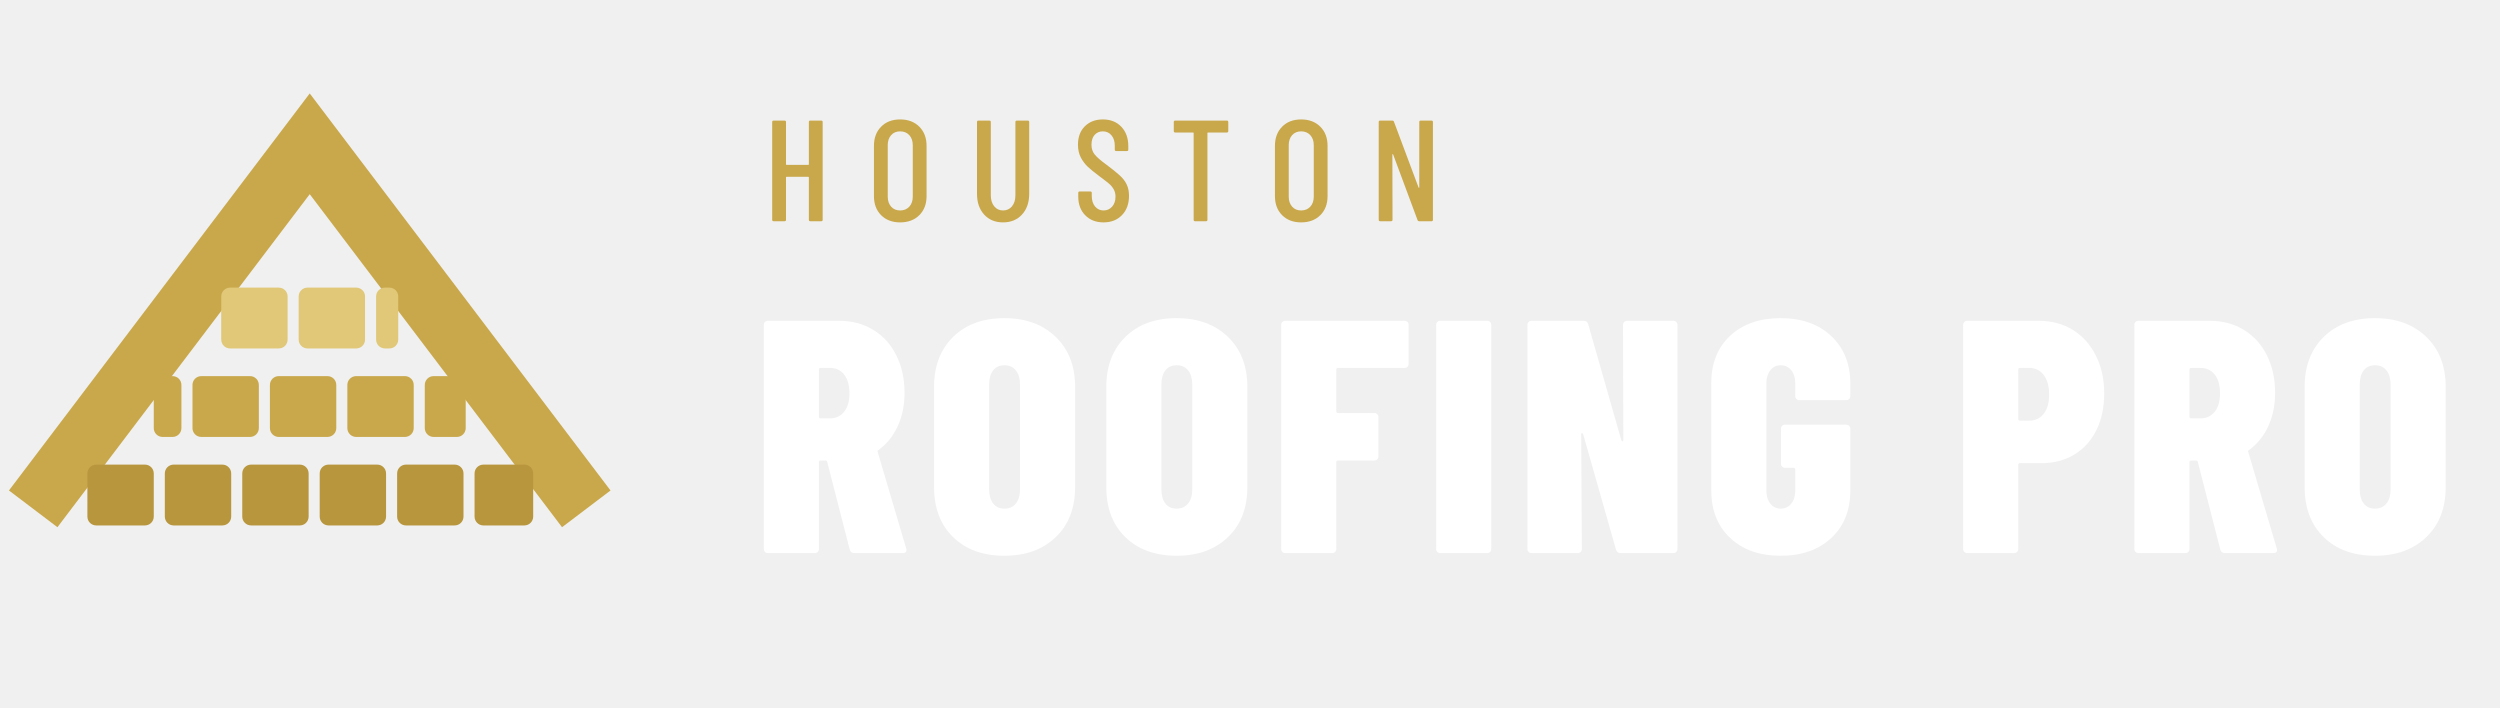
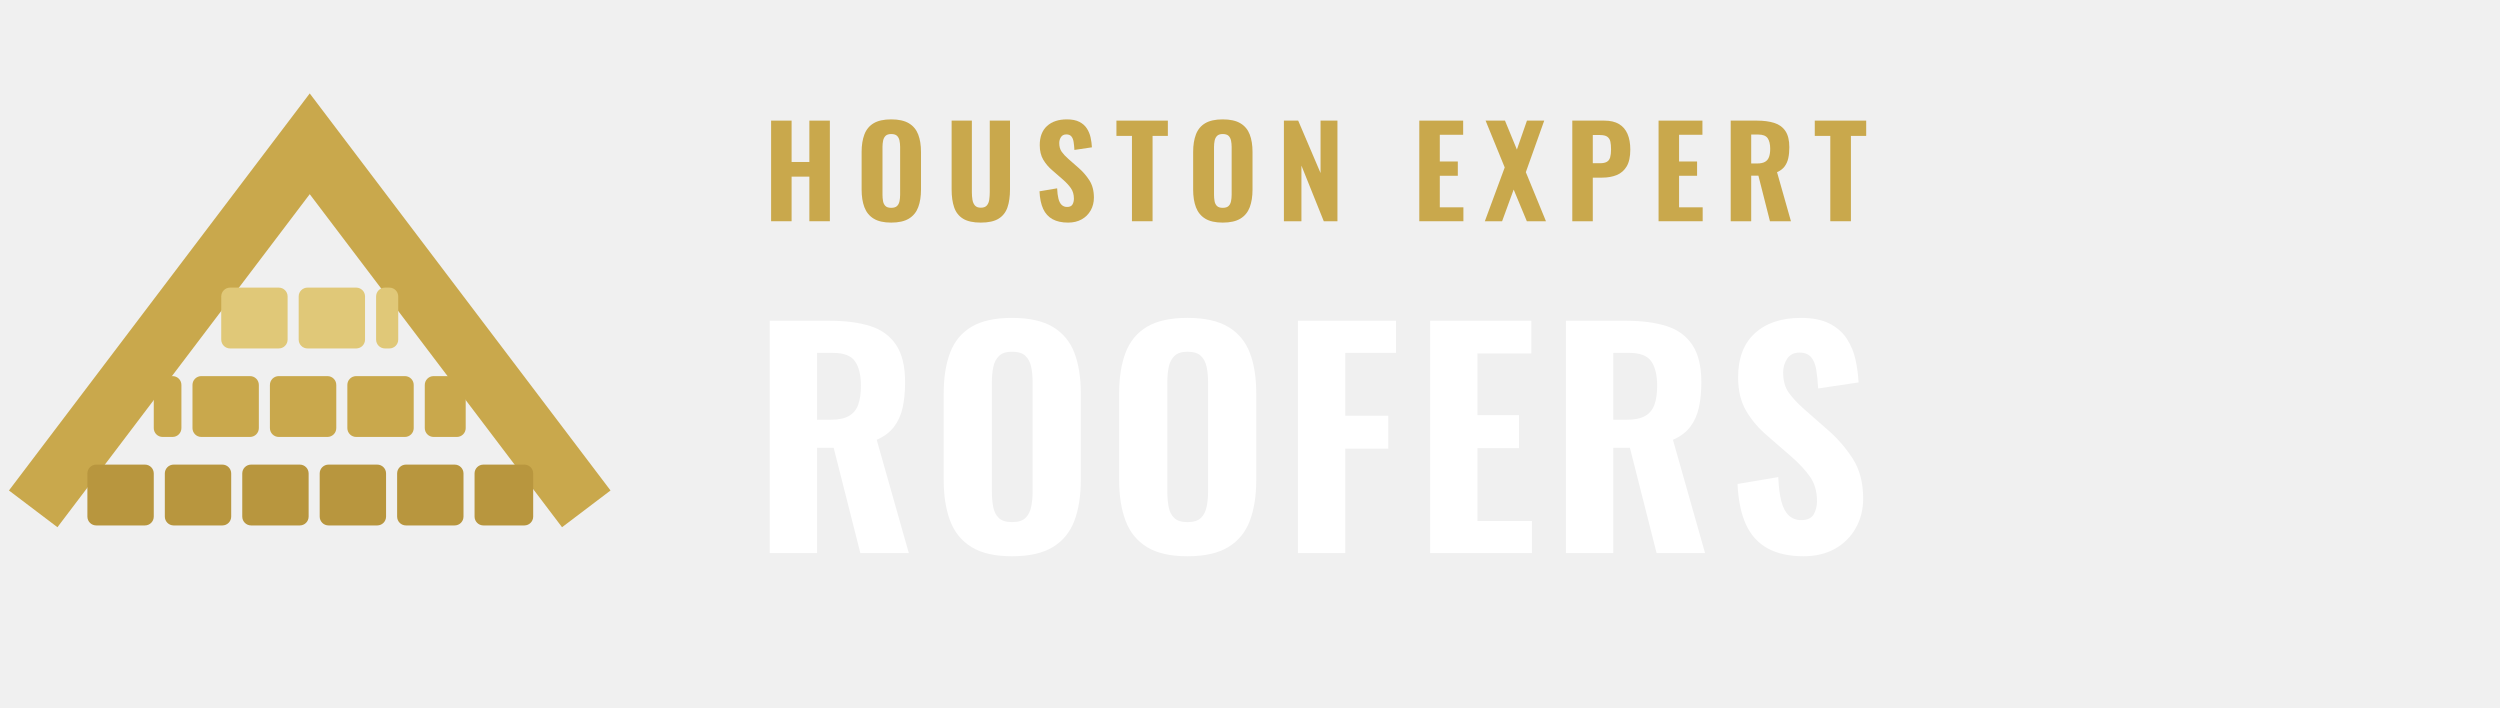
- <svg xmlns="http://www.w3.org/2000/svg" viewBox="0 0 226 64" width="226" height="64" role="img" aria-label="Houston Roofing Pro">
+ <svg xmlns="http://www.w3.org/2000/svg" viewBox="0 0 226 64" width="226" height="64" role="img" aria-label="Houston Expert Roofers">
  <g transform="translate(0,4)">
    <path d="M3 42 L28 9 L53 42" fill="none" stroke="#c9a84c" stroke-width="5.5" stroke-linejoin="miter" />
    <rect x="20.0" y="22" width="6.0" height="5.5" rx="0.8" fill="#e0c878" />
    <rect x="27.0" y="22" width="6.0" height="5.5" rx="0.8" fill="#e0c878" />
    <rect x="34.0" y="22" width="2.0" height="5.5" rx="0.8" fill="#e0c878" />
    <rect x="13.9" y="30" width="2.5" height="5.5" rx="0.8" fill="#c9a84c" />
    <rect x="17.4" y="30" width="6.0" height="5.5" rx="0.8" fill="#c9a84c" />
    <rect x="24.4" y="30" width="6.0" height="5.5" rx="0.8" fill="#c9a84c" />
    <rect x="31.4" y="30" width="6.0" height="5.5" rx="0.8" fill="#c9a84c" />
    <rect x="38.4" y="30" width="3.7" height="5.5" rx="0.8" fill="#c9a84c" />
    <rect x="7.9" y="38" width="6.0" height="5.5" rx="0.8" fill="#b8963e" />
    <rect x="14.9" y="38" width="6.0" height="5.5" rx="0.8" fill="#b8963e" />
    <rect x="21.9" y="38" width="6.0" height="5.5" rx="0.8" fill="#b8963e" />
    <rect x="28.9" y="38" width="6.0" height="5.5" rx="0.8" fill="#b8963e" />
    <rect x="35.9" y="38" width="6.0" height="5.5" rx="0.8" fill="#b8963e" />
    <rect x="42.9" y="38" width="5.3" height="5.5" rx="0.8" fill="#b8963e" />
  </g>
  <g fill="#c9a84c">
-     <path transform="translate(69.00,20) scale(0.013,-0.013)" d="M327 700H403Q413 700 413 690V10Q413 0 403 0H327Q317 0 317 10V305Q317 309 313 309H162Q158 309 158 305V10Q158 0 148 0H72Q62 0 62 10V690Q62 700 72 700H148Q158 700 158 690V396Q158 392 162 392H313Q317 392 317 396V690Q317 700 327 700Z" />
-     <path transform="translate(78.38,20) scale(0.013,-0.013)" d="M48 175V524Q48 607 98.0 657.5Q148 708 230 708Q313 708 363.5 657.5Q414 607 414 524V175Q414 92 363.5 42.0Q313 -8 230 -8Q148 -8 98.0 42.0Q48 92 48 175ZM318 171V529Q318 572 294.0 598.5Q270 625 230 625Q191 625 167.5 598.5Q144 572 144 529V171Q144 128 167.5 101.5Q191 75 230 75Q270 75 294.0 101.5Q318 128 318 171Z" />
-     <path transform="translate(87.58,20) scale(0.013,-0.013)" d="M57 190V690Q57 700 67 700H143Q153 700 153 690V180Q153 133 176.5 104.0Q200 75 238 75Q277 75 300.5 104.0Q324 133 324 180V690Q324 700 334 700H410Q420 700 420 690V190Q420 101 370.0 46.5Q320 -8 238 -8Q156 -8 106.5 46.5Q57 101 57 190Z" />
-     <path transform="translate(96.98,20) scale(0.013,-0.013)" d="M38 171V197Q38 207 48 207H122Q132 207 132 197V176Q132 130 155.0 102.5Q178 75 214 75Q250 75 273.5 101.5Q297 128 297 171Q297 200 284.5 222.0Q272 244 251.5 261.5Q231 279 185 313Q134 351 105.0 378.0Q76 405 56.0 443.0Q36 481 36 532Q36 613 84.0 660.5Q132 708 209 708Q289 708 337.5 657.0Q386 606 386 523V498Q386 488 376 488H302Q292 488 292 498V525Q292 570 269.0 597.5Q246 625 209 625Q174 625 152.0 600.5Q130 576 130 532Q130 492 152.0 464.5Q174 437 237 391Q297 346 327.5 318.0Q358 290 374.5 256.5Q391 223 391 177Q391 93 342.0 42.5Q293 -8 214 -8Q135 -8 86.5 41.5Q38 91 38 171Z" />
-     <path transform="translate(105.72,20) scale(0.013,-0.013)" d="M409 690V627Q409 617 399 617H268Q264 617 264 613V10Q264 0 254 0H178Q168 0 168 10V613Q168 617 164 617H40Q30 617 30 627V690Q30 700 40 700H399Q409 700 409 690Z" />
-     <path transform="translate(114.63,20) scale(0.013,-0.013)" d="M48 175V524Q48 607 98.0 657.5Q148 708 230 708Q313 708 363.5 657.5Q414 607 414 524V175Q414 92 363.5 42.0Q313 -8 230 -8Q148 -8 98.0 42.0Q48 92 48 175ZM318 171V529Q318 572 294.0 598.5Q270 625 230 625Q191 625 167.5 598.5Q144 572 144 529V171Q144 128 167.5 101.5Q191 75 230 75Q270 75 294.0 101.5Q318 128 318 171Z" />
-     <path transform="translate(123.83,20) scale(0.013,-0.013)" d="M354 700H429Q439 700 439 690V10Q439 0 429 0H343Q335 0 332 8L162 465Q161 467 159.0 466.5Q157 466 157 464L158 10Q158 0 148 0H72Q62 0 62 10V690Q62 700 72 700H157Q165 700 168 692L339 235Q340 232 342.0 232.5Q344 233 344 236V690Q344 700 354 700Z" />
+     <path transform="translate(69.00,20) scale(0.01123,-0.01123)" d="M63 0V810H228V477H371V810H536V0H371V359H228V0Z" />
+     <path transform="translate(77.34,20) scale(0.01123,-0.01123)" d="M287 -11Q198 -11 146.0 21.0Q94 53 71.5 112.5Q49 172 49 255V557Q49 640 71.5 699.0Q94 758 146.0 789.0Q198 820 287 820Q377 820 429.5 788.5Q482 757 504.5 698.5Q527 640 527 557V255Q527 172 504.5 112.5Q482 53 429.5 21.0Q377 -11 287 -11ZM287 108Q319 108 334.0 122.5Q349 137 354.0 161.5Q359 186 359 214V597Q359 625 354.0 649.0Q349 673 334.0 687.5Q319 702 287 702Q257 702 242.0 687.5Q227 673 222.0 649.0Q217 625 217 597V214Q217 186 221.5 161.5Q226 137 241.0 122.5Q256 108 287 108Z" />
+     <path transform="translate(85.42,20) scale(0.01123,-0.01123)" d="M289 -11Q197 -11 146.0 20.5Q95 52 74.5 111.5Q54 171 54 256V810H217V233Q217 203 221.5 174.0Q226 145 241.5 127.0Q257 109 289 109Q322 109 337.5 127.0Q353 145 357.0 174.0Q361 203 361 233V810H524V256Q524 171 503.5 111.5Q483 52 432.0 20.5Q381 -11 289 -11Z" />
+     <path transform="translate(93.51,20) scale(0.01123,-0.01123)" d="M271 -11Q196 -11 146.0 16.5Q96 44 70.5 99.5Q45 155 41 241L183 265Q185 215 193.5 181.5Q202 148 219.5 131.5Q237 115 263 115Q295 115 306.5 135.0Q318 155 318 181Q318 232 293.5 266.5Q269 301 229 336L145 409Q100 447 71.5 495.0Q43 543 43 613Q43 713 101.5 766.5Q160 820 262 820Q323 820 362.0 800.0Q401 780 422.5 746.5Q444 713 452.5 673.5Q461 634 463 595L322 574Q320 611 315.5 639.0Q311 667 297.5 683.0Q284 699 257 699Q228 699 214.0 677.5Q200 656 200 630Q200 587 219.5 559.5Q239 532 273 502L355 430Q406 386 442.5 329.5Q479 273 479 190Q479 133 453.0 87.0Q427 41 380.5 15.0Q334 -11 271 -11Z" />
+     <path transform="translate(100.79,20) scale(0.01123,-0.01123)" d="M137 0V687H12V810H426V687H303V0Z" />
+     <path transform="translate(107.31,20) scale(0.01123,-0.01123)" d="M287 -11Q198 -11 146.0 21.0Q94 53 71.5 112.5Q49 172 49 255V557Q49 640 71.5 699.0Q94 758 146.0 789.0Q198 820 287 820Q377 820 429.5 788.5Q482 757 504.5 698.5Q527 640 527 557V255Q527 172 504.5 112.5Q482 53 429.5 21.0Q377 -11 287 -11ZM287 108Q319 108 334.0 122.5Q349 137 354.0 161.5Q359 186 359 214V597Q359 625 354.0 649.0Q349 673 334.0 687.5Q319 702 287 702Q257 702 242.0 687.5Q227 673 222.0 649.0Q217 625 217 597V214Q217 186 221.5 161.5Q226 137 241.0 122.5Q256 108 287 108Z" />
+     <path transform="translate(115.38,20) scale(0.01123,-0.01123)" d="M61 0V810H176L356 388V810H492V0H382L202 448V0Z" />
+     <path transform="translate(127.62,20) scale(0.01123,-0.01123)" d="M61 0V810H414V696H226V481H371V366H226V112H416V0Z" />
+     <path transform="translate(134.14,20) scale(0.01123,-0.01123)" d="M8 0 168 433 14 810H170L266 577L347 810H486L338 395L500 0H346L240 255L147 0Z" />
+     <path transform="translate(141.45,20) scale(0.01123,-0.01123)" d="M61 0V810H318Q391 810 437.0 782.5Q483 755 505.5 703.0Q528 651 528 577Q528 490 498.5 441.0Q469 392 418.0 371.5Q367 351 301 351H226V0ZM226 467H284Q320 467 339.5 478.5Q359 490 366.0 515.0Q373 540 373 579Q373 616 367.5 641.0Q362 666 343.0 680.0Q324 694 283 694H226Z" />
+     <path transform="translate(149.25,20) scale(0.01123,-0.01123)" d="M61 0V810H414V696H226V481H371V366H226V112H416V0Z" />
+     <path transform="translate(155.77,20) scale(0.01123,-0.01123)" d="M61 0V810H271Q353 810 411.5 791.5Q470 773 501.5 726.0Q533 679 533 596Q533 546 524.5 507.5Q516 469 494.5 440.5Q473 412 434 395L546 0H377L284 367H226V0ZM226 465H274Q314 465 337.0 478.0Q360 491 369.5 517.5Q379 544 379 583Q379 639 358.5 668.5Q338 698 282 698H226Z" />
+     <path transform="translate(163.92,20) scale(0.01123,-0.01123)" d="M137 0V687H12V810H426V687H303V0Z" />
  </g>
  <g fill="#ffffff">
-     <path transform="translate(68.00,50) scale(0.03,-0.03)" d="M294 10 226 275Q225 279 221 279H206Q201 279 201 274V12Q201 7 197.5 3.5Q194 0 189 0H47Q42 0 38.5 3.5Q35 7 35 12V688Q35 693 38.5 696.5Q42 700 47 700H262Q320 700 365.0 672.5Q410 645 434.5 595.5Q459 546 459 483Q459 427 438.5 382.5Q418 338 381 311Q379 310 378.0 308.5Q377 307 378 305L464 14L465 10Q465 0 454 0H308Q297 0 294 10ZM201 553V411Q201 406 206 406H234Q261 406 277.0 426.0Q293 446 293 481Q293 518 277.0 538.0Q261 558 234 558H206Q201 558 201 553Z" />
-     <path transform="translate(83.63,50) scale(0.03,-0.03)" d="M27 199V501Q27 595 84.5 651.5Q142 708 239 708Q335 708 393.5 651.5Q452 595 452 501V199Q452 104 393.5 48.0Q335 -8 239 -8Q142 -8 84.5 48.0Q27 104 27 199ZM286 192V508Q286 535 273.5 550.5Q261 566 239 566Q217 566 205.0 550.5Q193 535 193 508V192Q193 165 205.0 149.5Q217 134 239 134Q261 134 273.5 149.5Q286 165 286 192Z" />
-     <path transform="translate(99.20,50) scale(0.03,-0.03)" d="M27 199V501Q27 595 84.5 651.5Q142 708 239 708Q335 708 393.5 651.5Q452 595 452 501V199Q452 104 393.5 48.0Q335 -8 239 -8Q142 -8 84.5 48.0Q27 104 27 199ZM286 192V508Q286 535 273.5 550.5Q261 566 239 566Q217 566 205.0 550.5Q193 535 193 508V192Q193 165 205.0 149.5Q217 134 239 134Q261 134 273.5 149.5Q286 165 286 192Z" />
-     <path transform="translate(114.77,50) scale(0.03,-0.03)" d="M407 558H206Q201 558 201 553V427Q201 422 206 422H316Q321 422 324.5 418.5Q328 415 328 410V291Q328 286 324.5 282.5Q321 279 316 279H206Q201 279 201 274V12Q201 7 197.5 3.5Q194 0 189 0H47Q42 0 38.5 3.5Q35 7 35 12V688Q35 693 38.5 696.5Q42 700 47 700H407Q412 700 415.5 696.5Q419 693 419 688V570Q419 565 415.5 561.5Q412 558 407 558Z" />
-     <path transform="translate(128.78,50) scale(0.03,-0.03)" d="M35 12V688Q35 693 38.5 696.5Q42 700 47 700H189Q194 700 197.5 696.5Q201 693 201 688V12Q201 7 197.5 3.5Q194 0 189 0H47Q42 0 38.5 3.5Q35 7 35 12Z" />
-     <path transform="translate(137.03,50) scale(0.03,-0.03)" d="M335 700H475Q480 700 483.5 696.5Q487 693 487 688V12Q487 7 483.5 3.5Q480 0 475 0H316Q305 0 302 10L203 358Q202 361 199.5 361.5Q197 362 197 358L199 12Q199 7 195.5 3.5Q192 0 187 0H47Q42 0 38.5 3.5Q35 7 35 12V688Q35 693 38.5 696.5Q42 700 47 700H204Q215 700 218 690L318 340Q319 337 321.5 337.0Q324 337 324 341L323 688Q323 693 326.5 696.5Q330 700 335 700Z" />
-     <path transform="translate(153.89,50) scale(0.03,-0.03)" d="M27 189V512Q27 602 84.0 655.0Q141 708 236 708Q331 708 388.5 654.0Q446 600 446 510V473Q446 468 442.5 464.5Q439 461 434 461H292Q287 461 283.5 464.5Q280 468 280 473V512Q280 536 268.0 551.0Q256 566 236 566Q217 566 205.0 551.0Q193 536 193 512V188Q193 164 205.0 149.0Q217 134 236 134Q256 134 268.0 149.0Q280 164 280 188V252Q280 257 275 257H249Q244 257 240.5 260.5Q237 264 237 269V375Q237 380 240.5 383.5Q244 387 249 387H434Q439 387 442.5 383.5Q446 380 446 375V189Q446 99 388.5 45.5Q331 -8 236 -8Q141 -8 84.0 45.5Q27 99 27 189Z" />
-     <path transform="translate(176.48,50) scale(0.03,-0.03)" d="M458 481Q458 418 434.5 370.5Q411 323 368.0 297.0Q325 271 269 271H204Q199 271 199 266V12Q199 7 195.5 3.5Q192 0 187 0H45Q40 0 36.5 3.5Q33 7 33 12V688Q33 693 36.5 696.5Q40 700 45 700H261Q319 700 363.5 672.5Q408 645 433.0 595.0Q458 545 458 481ZM292 477Q292 516 275.5 537.0Q259 558 232 558H204Q199 558 199 553V404Q199 399 204 399H232Q259 399 275.5 419.5Q292 440 292 477Z" />
-     <path transform="translate(191.90,50) scale(0.03,-0.03)" d="M294 10 226 275Q225 279 221 279H206Q201 279 201 274V12Q201 7 197.5 3.5Q194 0 189 0H47Q42 0 38.5 3.5Q35 7 35 12V688Q35 693 38.5 696.5Q42 700 47 700H262Q320 700 365.0 672.5Q410 645 434.5 595.5Q459 546 459 483Q459 427 438.5 382.5Q418 338 381 311Q379 310 378.0 308.5Q377 307 378 305L464 14L465 10Q465 0 454 0H308Q297 0 294 10ZM201 553V411Q201 406 206 406H234Q261 406 277.0 426.0Q293 446 293 481Q293 518 277.0 538.0Q261 558 234 558H206Q201 558 201 553Z" />
-     <path transform="translate(207.53,50) scale(0.03,-0.03)" d="M27 199V501Q27 595 84.5 651.5Q142 708 239 708Q335 708 393.5 651.5Q452 595 452 501V199Q452 104 393.5 48.0Q335 -8 239 -8Q142 -8 84.5 48.0Q27 104 27 199ZM286 192V508Q286 535 273.5 550.5Q261 566 239 566Q217 566 205.0 550.5Q193 535 193 508V192Q193 165 205.0 149.5Q217 134 239 134Q261 134 273.5 149.5Q286 165 286 192Z" />
+     <path transform="translate(68.00,50) scale(0.02593,-0.02593)" d="M61 0V810H271Q353 810 411.5 791.5Q470 773 501.5 726.0Q533 679 533 596Q533 546 524.5 507.5Q516 469 494.5 440.5Q473 412 434 395L546 0H377L284 367H226V0ZM226 465H274Q314 465 337.0 478.0Q360 491 369.5 517.5Q379 544 379 583Q379 639 358.5 668.5Q338 698 282 698H226Z" />
+     <path transform="translate(84.04,50) scale(0.02593,-0.02593)" d="M287 -11Q198 -11 146.0 21.0Q94 53 71.5 112.5Q49 172 49 255V557Q49 640 71.5 699.0Q94 758 146.0 789.0Q198 820 287 820Q377 820 429.5 788.5Q482 757 504.5 698.5Q527 640 527 557V255Q527 172 504.5 112.5Q482 53 429.5 21.0Q377 -11 287 -11ZM287 108Q319 108 334.0 122.5Q349 137 354.0 161.5Q359 186 359 214V597Q359 625 354.0 649.0Q349 673 334.0 687.5Q319 702 287 702Q257 702 242.0 687.5Q227 673 222.0 649.0Q217 625 217 597V214Q217 186 221.5 161.5Q226 137 241.0 122.5Q256 108 287 108Z" />
+     <path transform="translate(99.90,50) scale(0.02593,-0.02593)" d="M287 -11Q198 -11 146.0 21.0Q94 53 71.5 112.5Q49 172 49 255V557Q49 640 71.5 699.0Q94 758 146.0 789.0Q198 820 287 820Q377 820 429.5 788.5Q482 757 504.5 698.5Q527 640 527 557V255Q527 172 504.5 112.5Q482 53 429.5 21.0Q377 -11 287 -11ZM287 108Q319 108 334.0 122.5Q349 137 354.0 161.5Q359 186 359 214V597Q359 625 354.0 649.0Q349 673 334.0 687.5Q319 702 287 702Q257 702 242.0 687.5Q227 673 222.0 649.0Q217 625 217 597V214Q217 186 221.5 161.5Q226 137 241.0 122.5Q256 108 287 108Z" />
+     <path transform="translate(115.75,50) scale(0.02593,-0.02593)" d="M61 0V810H403V698H226V479H376V364H226V0Z" />
+     <path transform="translate(127.70,50) scale(0.02593,-0.02593)" d="M61 0V810H414V696H226V481H371V366H226V112H416V0Z" />
+     <path transform="translate(139.98,50) scale(0.02593,-0.02593)" d="M61 0V810H271Q353 810 411.5 791.5Q470 773 501.5 726.0Q533 679 533 596Q533 546 524.5 507.5Q516 469 494.5 440.5Q473 412 434 395L546 0H377L284 367H226V0ZM226 465H274Q314 465 337.0 478.0Q360 491 369.5 517.5Q379 544 379 583Q379 639 358.5 668.5Q338 698 282 698H226Z" />
+     <path transform="translate(156.01,50) scale(0.02593,-0.02593)" d="M271 -11Q196 -11 146.0 16.5Q96 44 70.5 99.5Q45 155 41 241L183 265Q185 215 193.5 181.5Q202 148 219.5 131.5Q237 115 263 115Q295 115 306.5 135.0Q318 155 318 181Q318 232 293.5 266.5Q269 301 229 336L145 409Q100 447 71.5 495.0Q43 543 43 613Q43 713 101.5 766.5Q160 820 262 820Q323 820 362.0 800.0Q401 780 422.5 746.5Q444 713 452.5 673.5Q461 634 463 595L322 574Q320 611 315.5 639.0Q311 667 297.5 683.0Q284 699 257 699Q228 699 214.0 677.5Q200 656 200 630Q200 587 219.5 559.5Q239 532 273 502L355 430Q406 386 442.5 329.5Q479 273 479 190Q479 133 453.0 87.0Q427 41 380.5 15.0Q334 -11 271 -11Z" />
  </g>
</svg>
